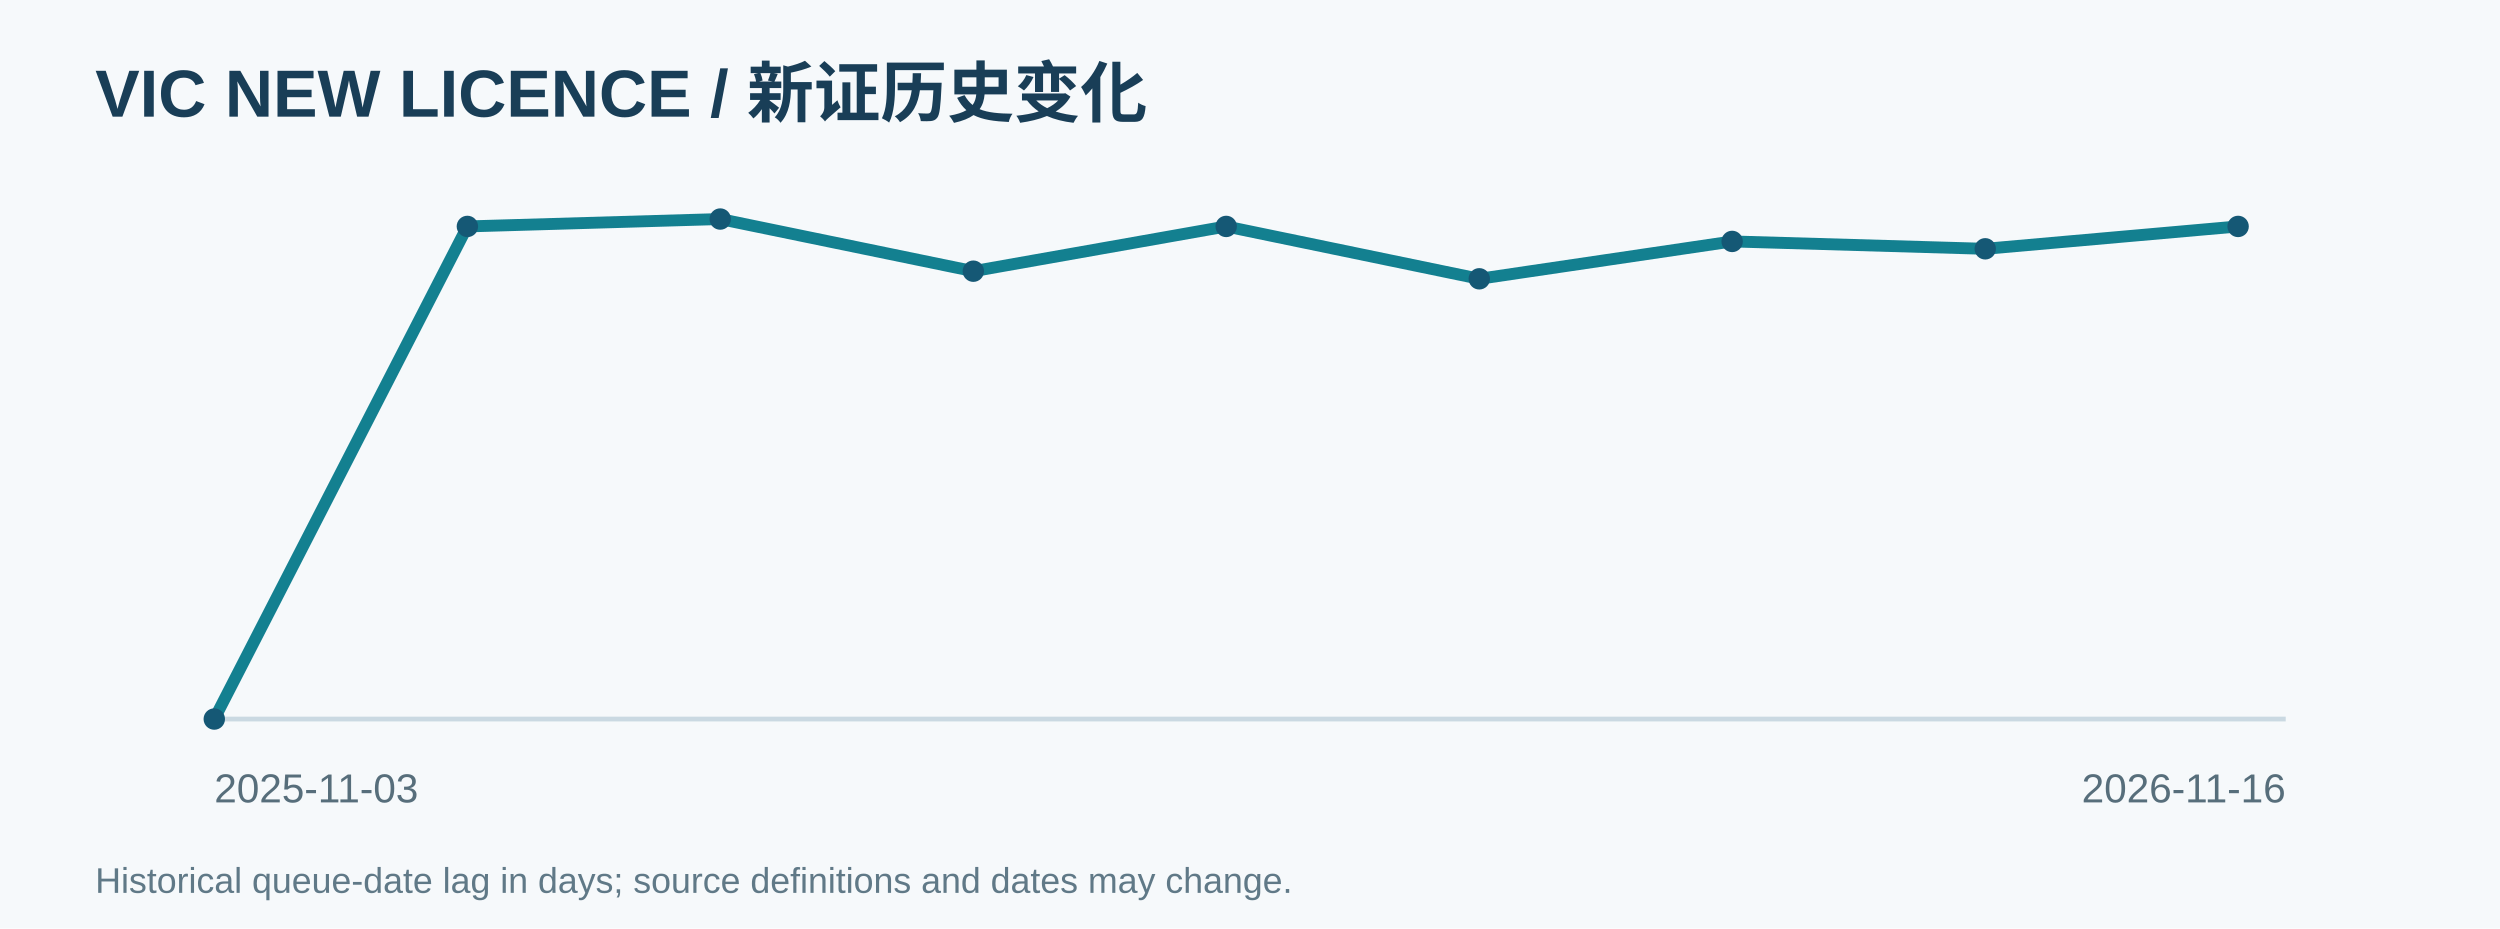
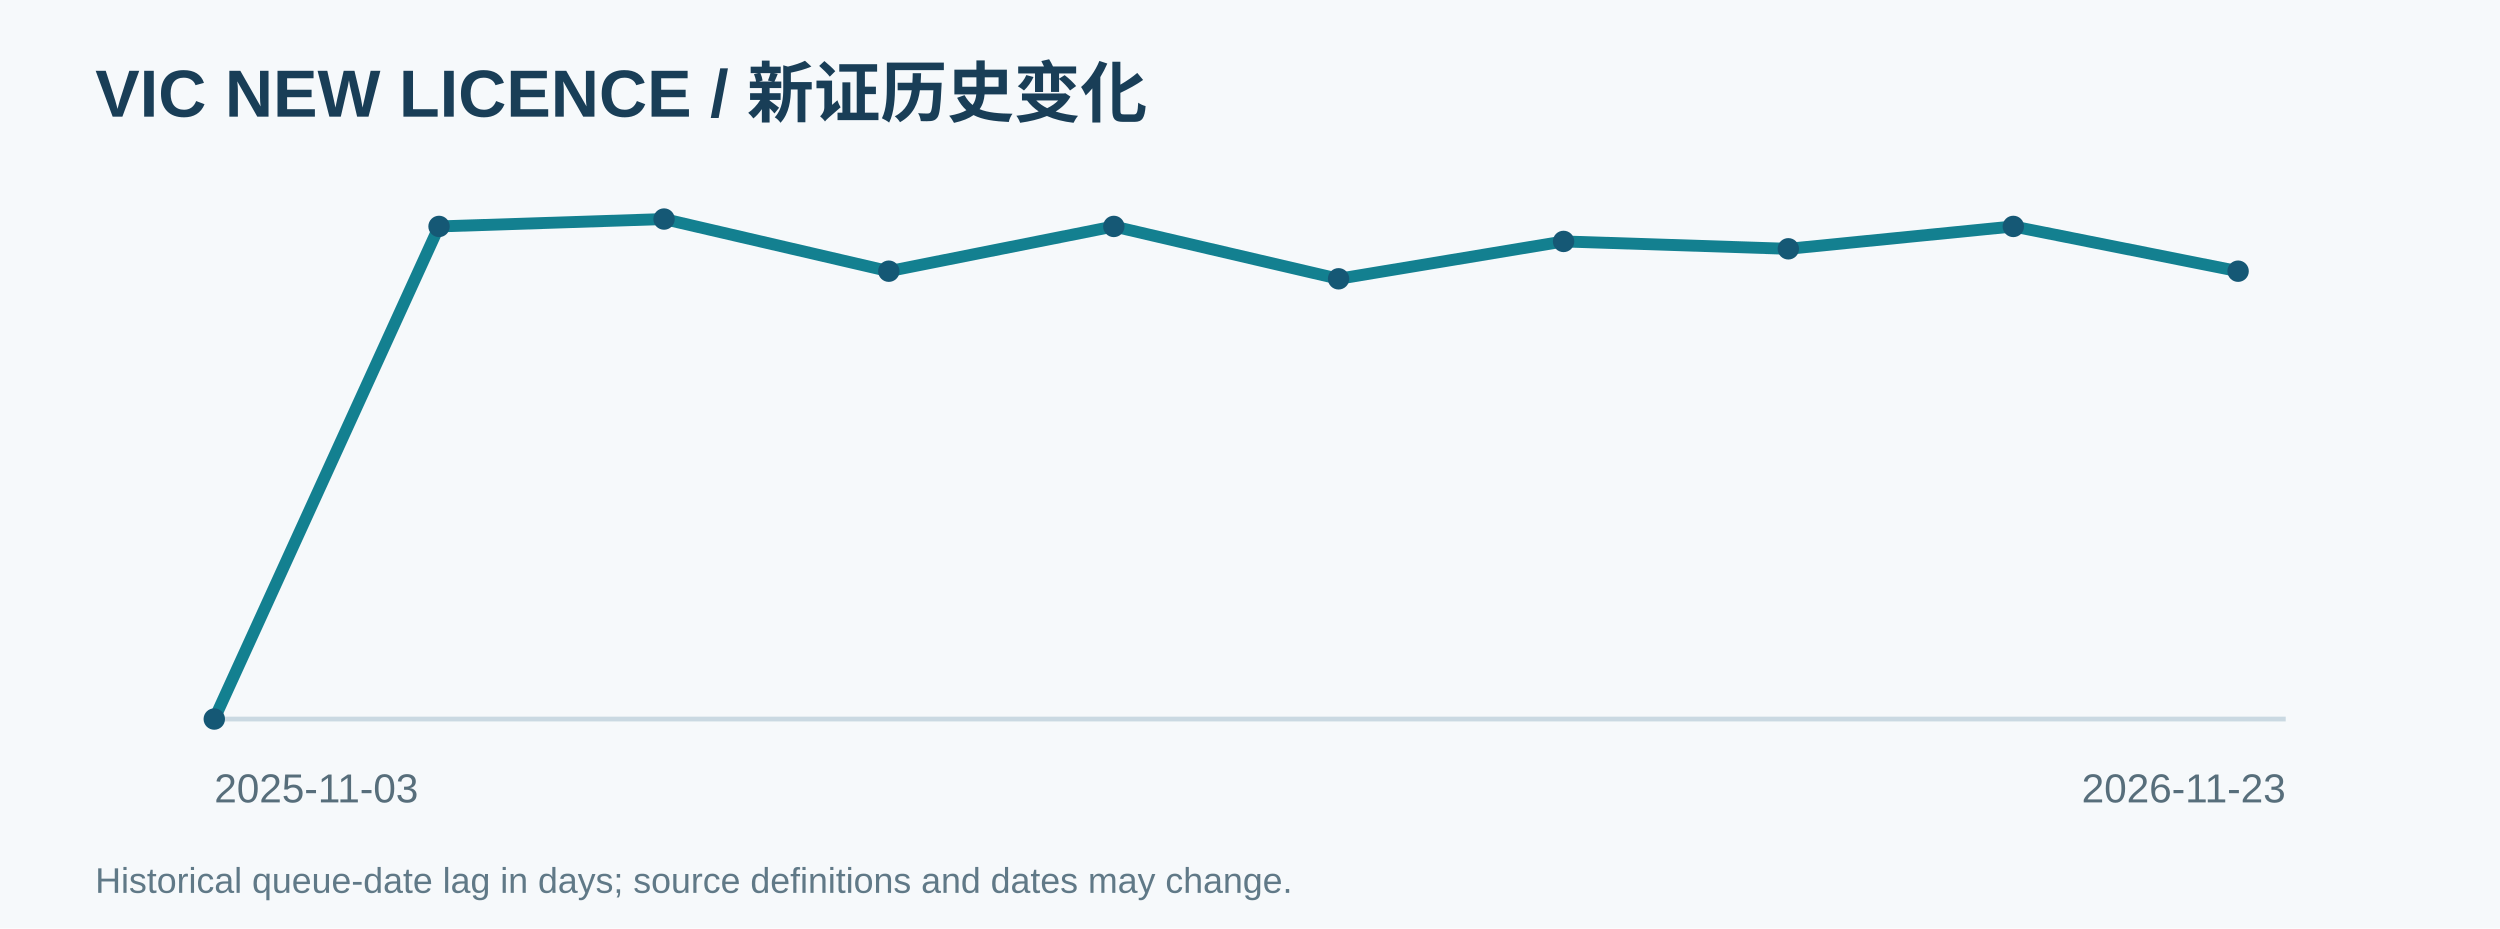
<svg xmlns="http://www.w3.org/2000/svg" width="1050" height="390" viewBox="0 0 1050 390" role="img" aria-label="VIC NEW LICENCE / 新证历史变化">
  <rect width="1050" height="390" fill="#f6f9fb" />
  <text x="40" y="49" font-family="Arial,sans-serif" font-size="28" font-weight="700" fill="#193e57">VIC NEW LICENCE / 新证历史变化</text>
  <path d="M90 302 H960" stroke="#cad9e2" stroke-width="2" />
-   <polyline points="90.0,302.0 196.3,95.1 302.5,92.0 408.8,113.9 515.0,95.1 621.3,117.1 727.5,101.4 833.8,104.5 940.0,95.1" fill="none" stroke="#138090" stroke-width="5" stroke-linejoin="round" stroke-linecap="round" />
+   <polyline points="90.0,302.0 184.4,95.1 278.9,92.0 373.3,113.9 467.8,95.1 562.2,117.1 656.7,101.4 751.1,104.5 845.6,95.1 940.0,113.9" fill="none" stroke="#138090" stroke-width="5" stroke-linejoin="round" stroke-linecap="round" />
  <circle cx="90.0" cy="302.0" r="4.5" fill="#155875" />
-   <circle cx="196.3" cy="95.1" r="4.5" fill="#155875" />
-   <circle cx="302.5" cy="92.0" r="4.5" fill="#155875" />
-   <circle cx="408.8" cy="113.9" r="4.5" fill="#155875" />
-   <circle cx="515.0" cy="95.1" r="4.5" fill="#155875" />
-   <circle cx="621.3" cy="117.1" r="4.5" fill="#155875" />
-   <circle cx="727.5" cy="101.4" r="4.5" fill="#155875" />
-   <circle cx="833.8" cy="104.5" r="4.5" fill="#155875" />
-   <circle cx="940.0" cy="95.1" r="4.5" fill="#155875" />
+   <circle cx="184.4" cy="95.1" r="4.5" fill="#155875" />
+   <circle cx="278.9" cy="92.0" r="4.5" fill="#155875" />
+   <circle cx="373.3" cy="113.9" r="4.5" fill="#155875" />
+   <circle cx="467.8" cy="95.1" r="4.5" fill="#155875" />
+   <circle cx="562.2" cy="117.1" r="4.5" fill="#155875" />
+   <circle cx="656.7" cy="101.4" r="4.5" fill="#155875" />
+   <circle cx="751.1" cy="104.5" r="4.5" fill="#155875" />
+   <circle cx="845.6" cy="95.1" r="4.5" fill="#155875" />
+   <circle cx="940.0" cy="113.9" r="4.5" fill="#155875" />
  <text x="90" y="337" fill="#576e7b" font-size="17" font-family="Arial,sans-serif">2025-11-03</text>
-   <text x="960" y="337" text-anchor="end" fill="#576e7b" font-size="17" font-family="Arial,sans-serif">2026-11-16</text>
+   <text x="960" y="337" text-anchor="end" fill="#576e7b" font-size="17" font-family="Arial,sans-serif">2026-11-23</text>
  <text x="40" y="375" fill="#607987" font-size="15" font-family="Arial,sans-serif">Historical queue-date lag in days; source definitions and dates may change.</text>
</svg>
